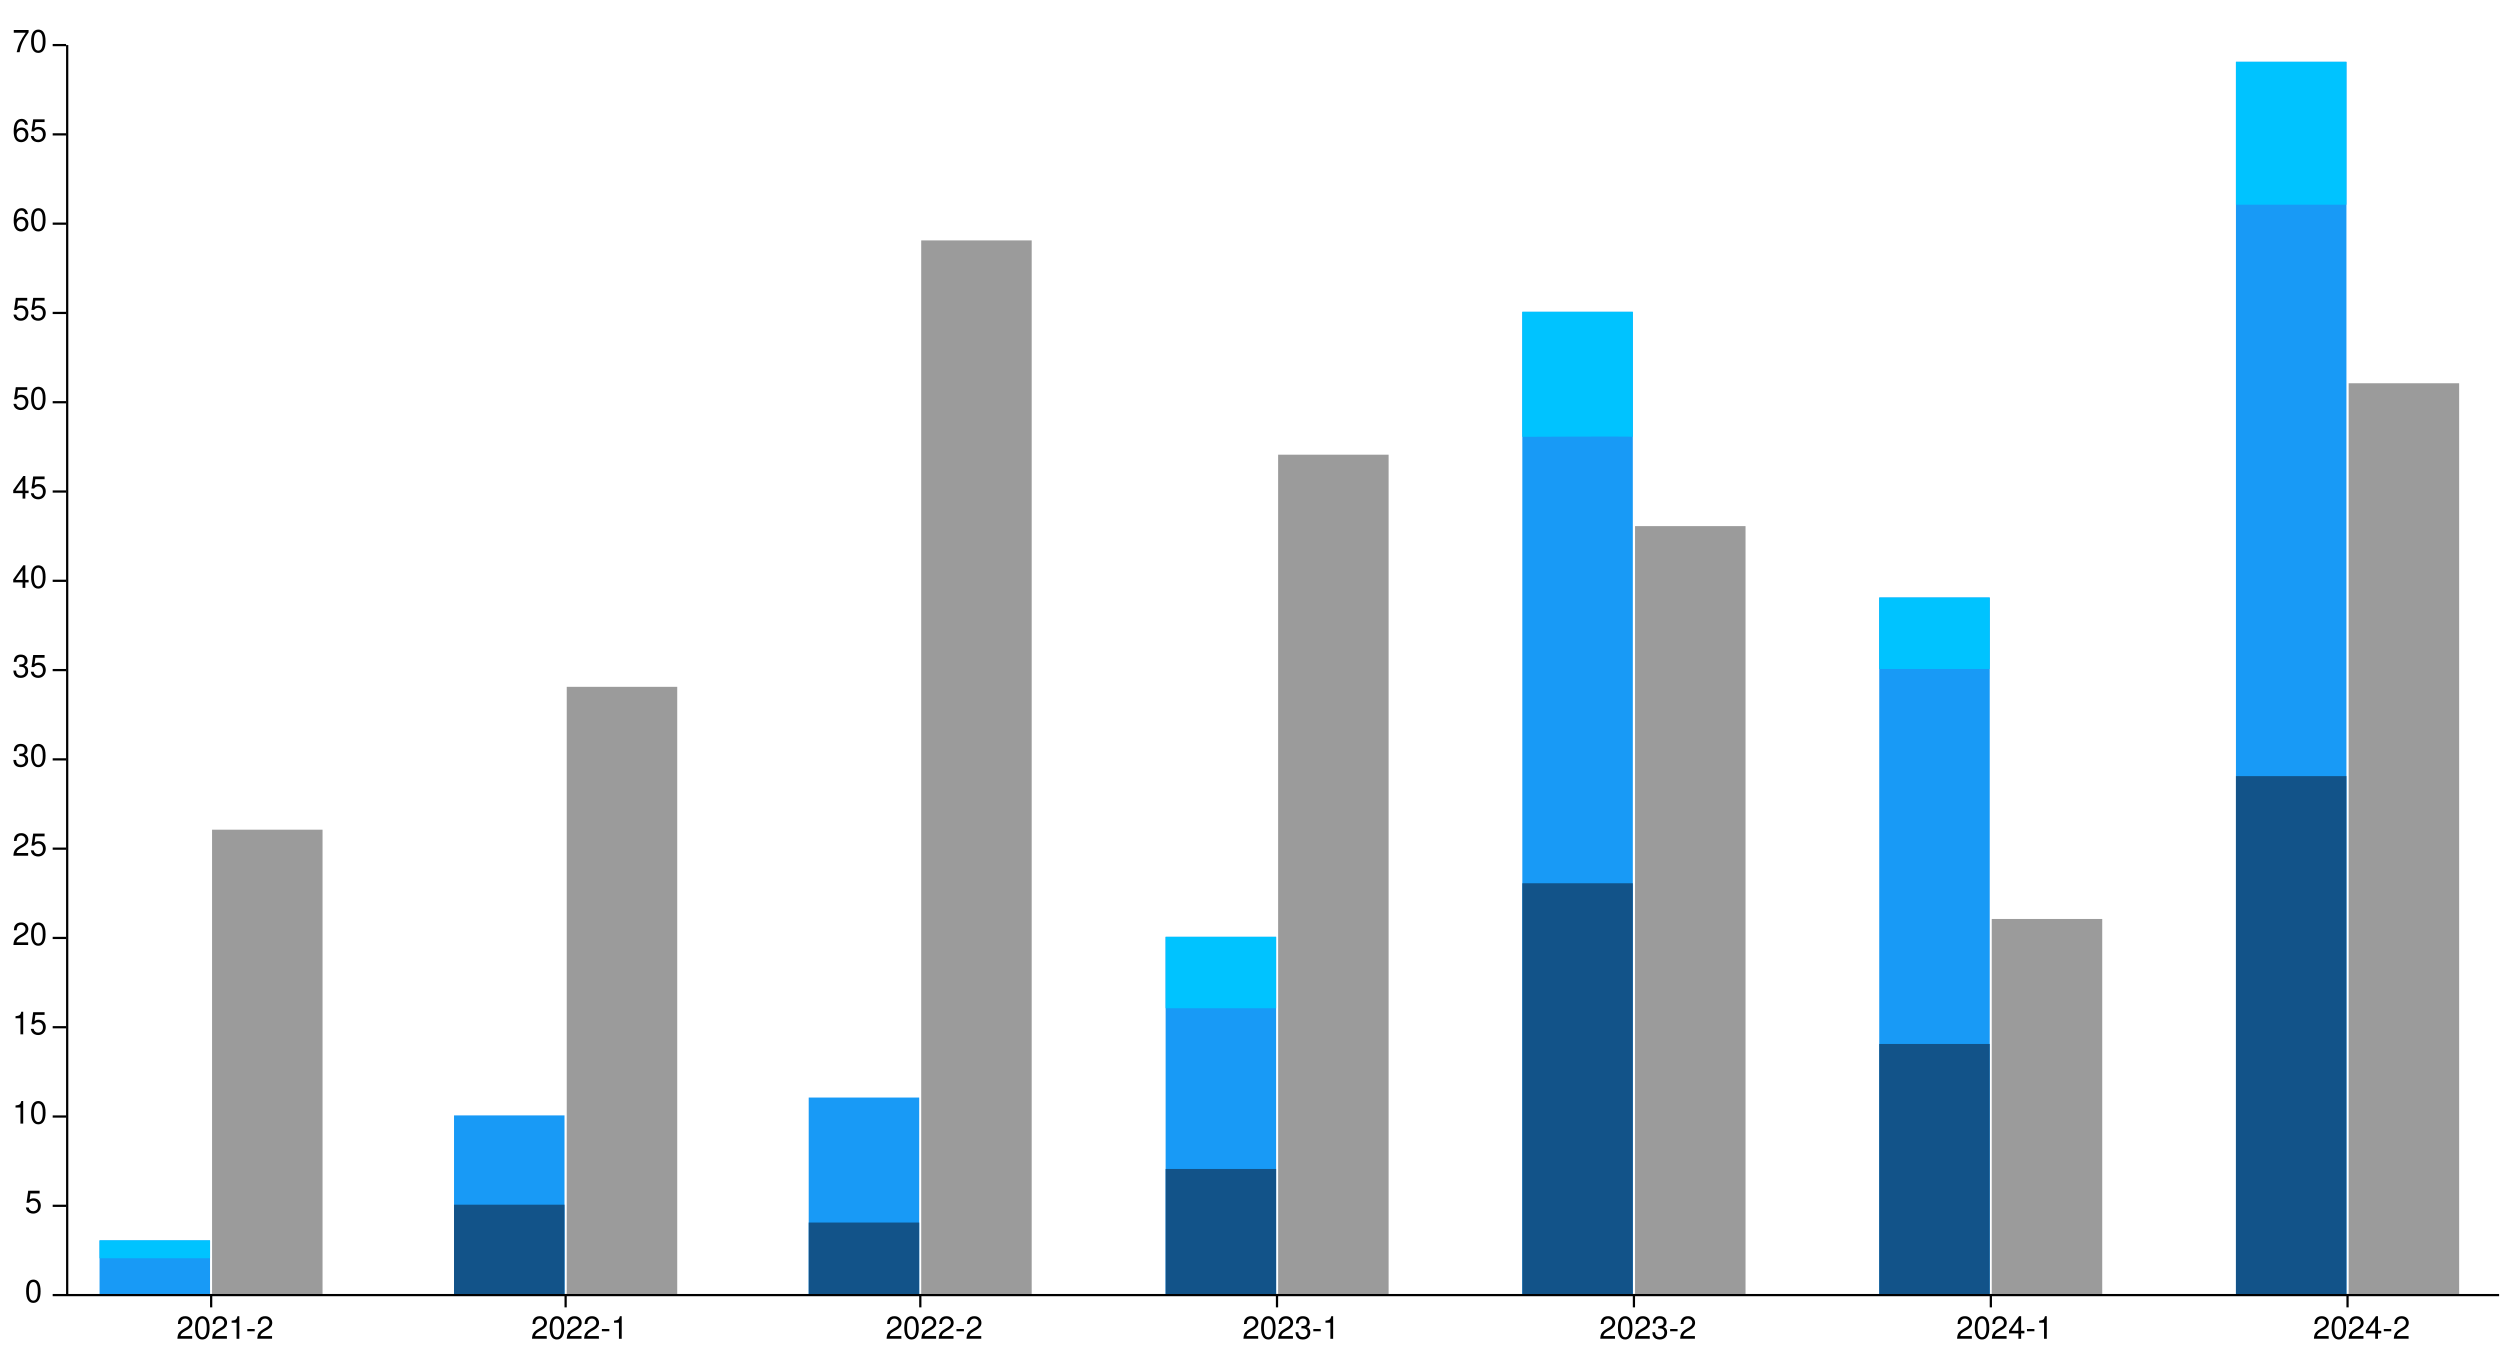
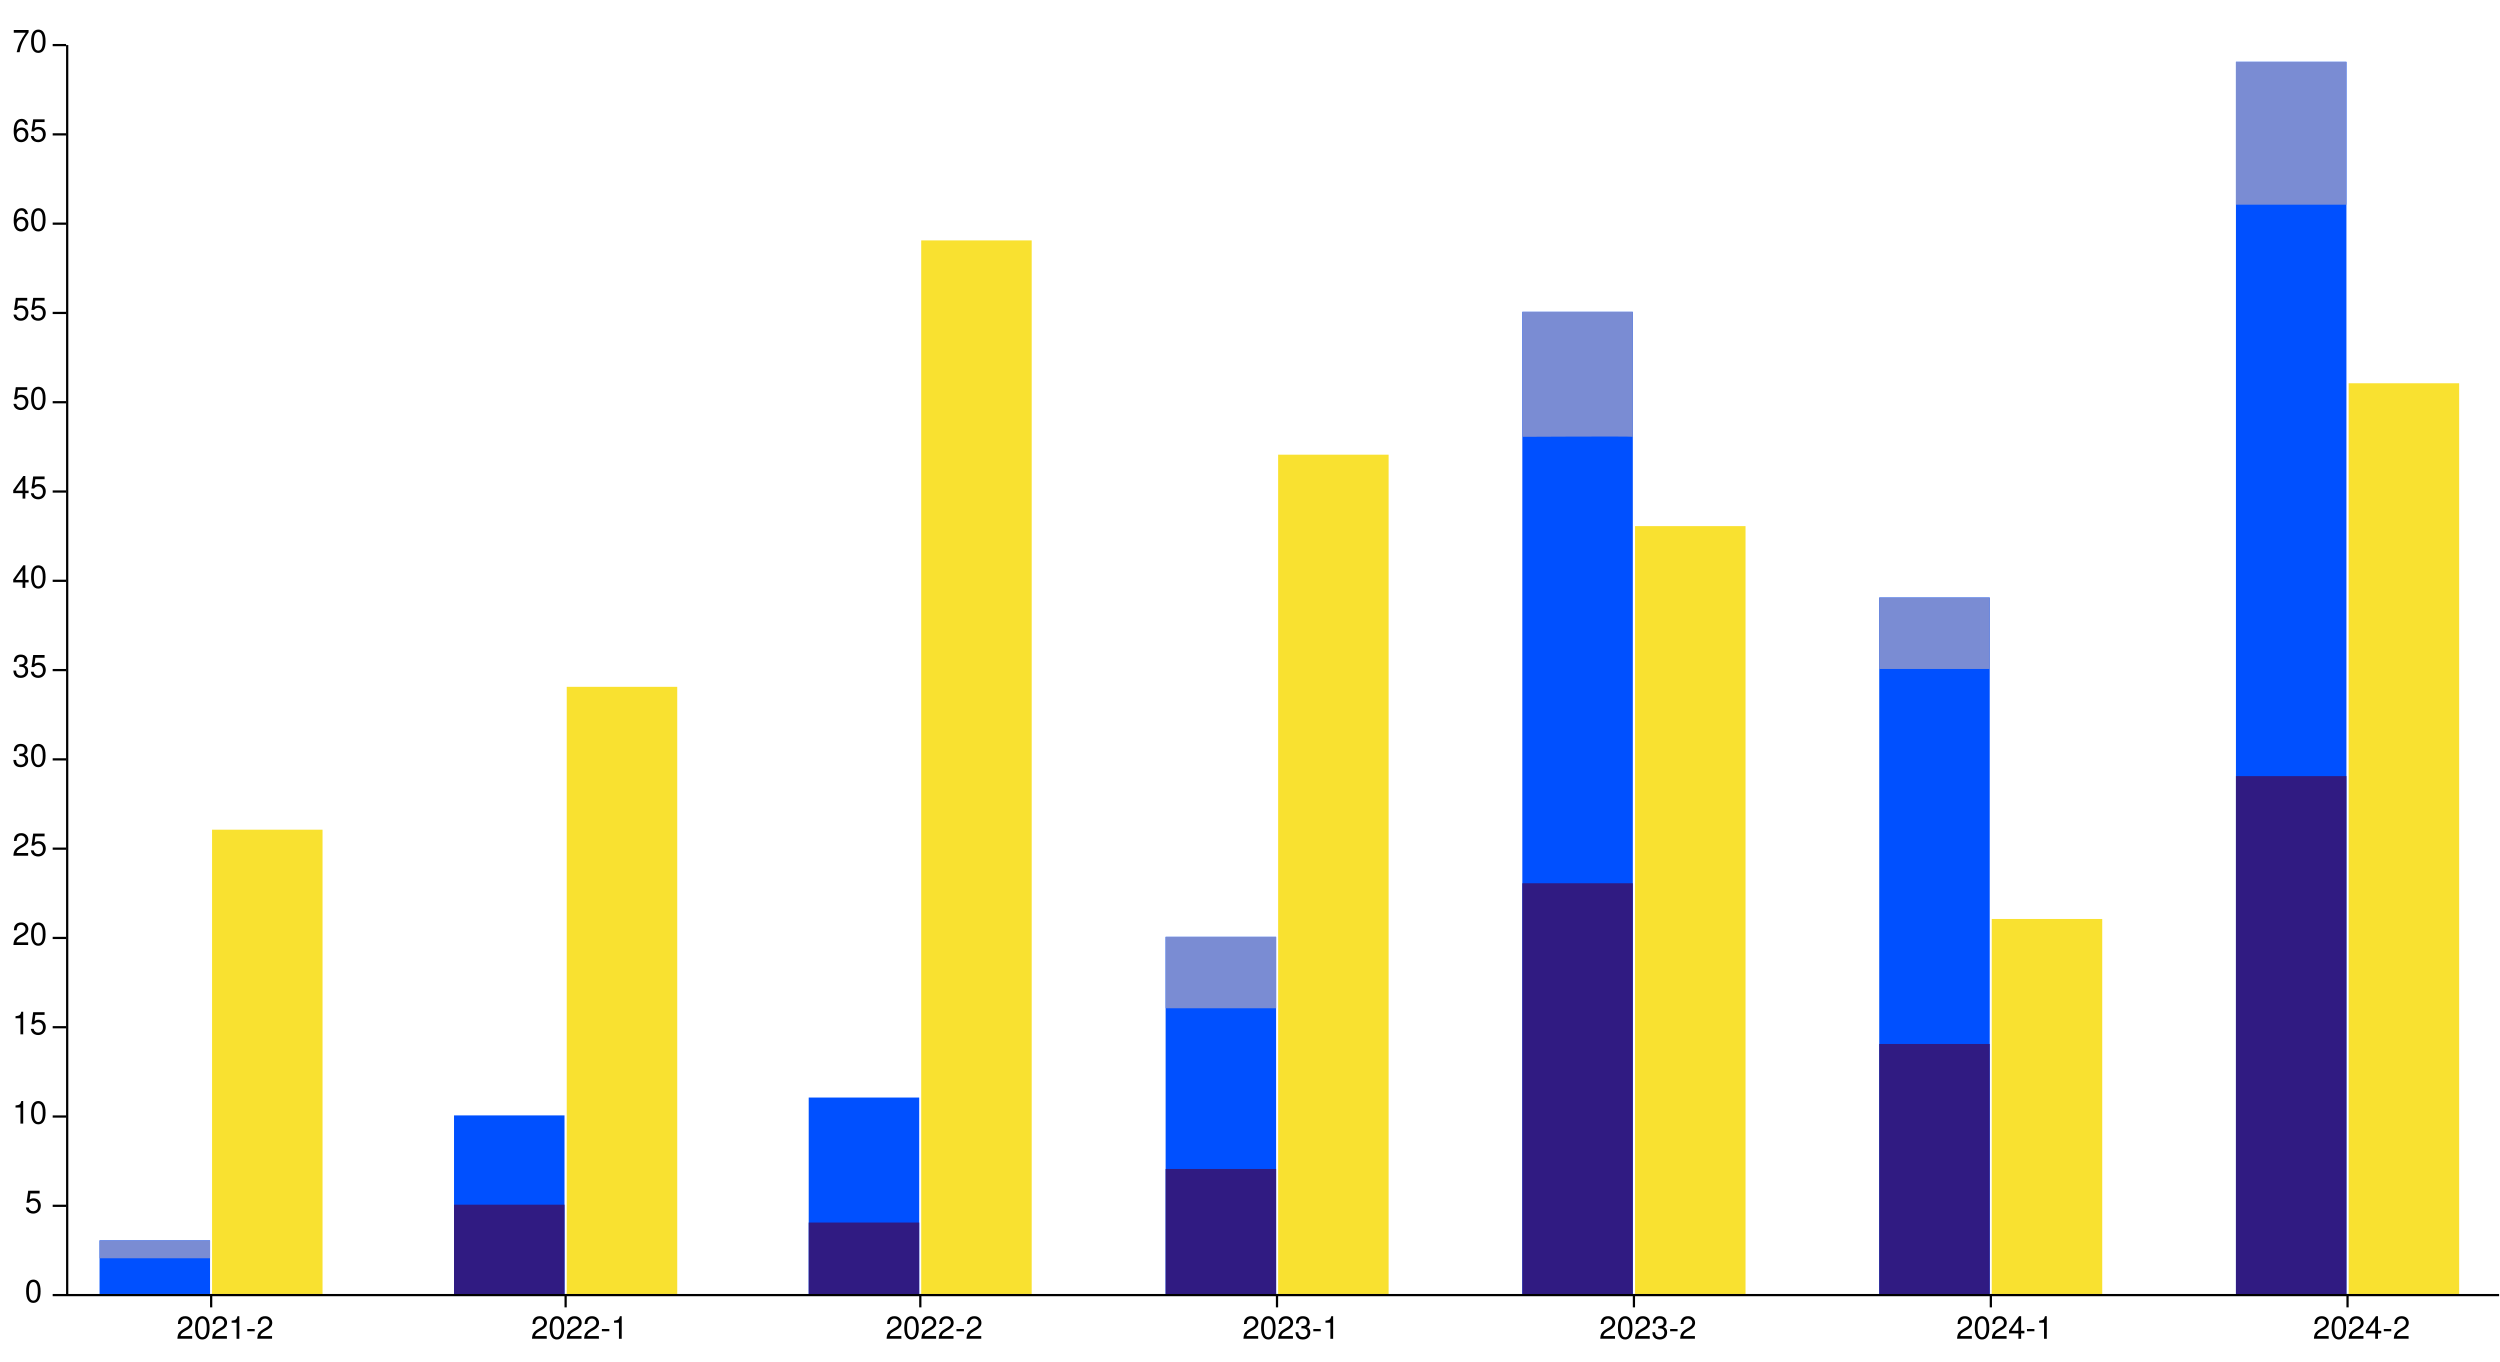
<svg xmlns="http://www.w3.org/2000/svg" version="1.2" viewBox="0 0 1120 610" width="1120" height="610">
  <style>
        g#viz {
            font-size: 14px;
            fill: #000000;
            font-family: Helvetica, Arial, sans-serif;
        }

        g#reprueban {
-             fill: #9b9b9b;
+             fill: #F9E130;
        }

        g#aprueban {
-             fill: #189af6;
+             fill: #0050FF;
        }

        g#industriales {
-             fill: #125389;
+             fill: #301B82;
        }

        g#sinmencion {
-             fill: #00c3ff;
+             fill: #7A8CD3;
        }

        .rayita {
            fill: none;
            stroke: #000000;
        }
    </style>
  <g id="viz">
    <g id="reprueban">
      <path d="m95 371.7h49.5v208h-49.5z" />
      <path d="m253.9 307.7h49.5v272h-49.5z" />
      <path d="m412.7 107.7h49.5v472h-49.5z" />
      <path d="m572.6 203.7h49.5v376h-49.5z" />
      <path d="m732.5 235.7h49.5v344h-49.5z" />
      <path d="m892.3 411.7h49.5v168h-49.5z" />
      <path d="m1052.2 171.7h49.5v408h-49.5z" />
    </g>
    <g id="aprueban">
      <path d="m44.6 555.7h49.5v24h-49.5z" />
      <path d="m1001.7 27.7h49.5v552h-49.5c0 0 0-552 0-552z" />
      <path d="m841.9 267.7h49.5v312h-49.5z" />
      <path d="m522.2 419.7h49.5v160h-49.5z" />
      <path d="m203.4 499.7h49.5v80h-49.5z" />
      <path d="m362.3 491.7h49.5v88h-49.5z" />
      <path d="m682 139.7h49.5v440h-49.5z" />
    </g>
    <g id="industriales">
      <path d="m203.4 539.7h49.5v40h-49.5z" />
      <path d="m362.3 547.7h49.5v32h-49.5z" />
      <path d="m522.2 523.7h49.5v56h-49.5z" />
      <path d="m682 395.7h49.5v184h-49.5z" />
      <path d="m841.9 467.7h49.5v112h-49.5z" />
      <path d="m1001.7 347.7h49.5v232h-49.5z" />
    </g>
    <g id="sinmencion">
      <path d="m44.6 555.7h49.5v8h-49.5z" />
      <path d="m522.2 419.7h49.5v32h-49.5z" />
      <path d="m682 139.7h49.5v56c0-0.3-49.5 0-49.5 0z" />
      <path d="m841.9 267.7h49.5v32h-49.5z" />
      <path d="m1001.7 27.7h49.5v64h-49.5z" />
    </g>
    <g id="xAxis">
      <g>
        <path class="rayita" d="m94.6 579.7v6" />
        <text style="transform: matrix(1, 0, 0, 1, 79.006, 599.776);">2021-2</text>
      </g>
      <g>
        <path class="rayita" d="m253.4 579.7v6" />
        <text style="transform: matrix(1, 0, 0, 1, 237.867, 599.776);">2022-1</text>
      </g>
      <g>
        <path class="rayita" d="m412.3 579.7v6" />
        <text style="transform: matrix(1, 0, 0, 1, 396.727, 599.776);">2022-2</text>
      </g>
      <g>
        <path class="rayita" d="m572.1 579.7v6" />
        <text style="transform: matrix(1, 0, 0, 1, 556.587, 599.776);">2023-1</text>
      </g>
      <g>
        <path class="rayita" d="m732 579.7v6" />
        <text style="transform: matrix(1, 0, 0, 1, 716.447, 599.776);">2023-2</text>
      </g>
      <g>
        <path class="rayita" d="m891.9 579.7v6" />
        <text style="transform: matrix(1, 0, 0, 1, 876.307, 599.776);">2024-1</text>
      </g>
      <g>
        <path class="rayita" d="m1051.7 579.7v6" />
        <text style="transform: matrix(1, 0, 0, 1, 1036.168, 599.776);">2024-2</text>
      </g>
    </g>
    <g id="yAxis">
      <path class="rayita" d="m30.1 580.2v-560" />
      <g>
        <path class="rayita" d="m1119.6 580.2h-1096" />
        <text style="transform: matrix(1, 0, 0, 1, 11.094, 583.376);">0</text>
      </g>
      <g>
        <path class="rayita" d="m29.6 540.2h-6" />
        <text style="transform: matrix(1, 0, 0, 1, 11.094, 543.376);">5</text>
      </g>
      <g>
        <path class="rayita" d="m29.6 500.2h-6" />
        <text style="transform: matrix(1, 0, 0, 1, 5.533, 503.376);">10</text>
      </g>
      <g>
        <path class="rayita" d="m29.6 460.2h-6" />
        <text style="transform: matrix(1, 0, 0, 1, 5.533, 463.376);">15</text>
      </g>
      <g>
        <path class="rayita" d="m29.6 420.2h-6" />
        <text style="transform: matrix(1, 0, 0, 1, 5.533, 423.376);">20</text>
      </g>
      <g>
        <path class="rayita" d="m29.6 380.2h-6" />
        <text style="transform: matrix(1, 0, 0, 1, 5.533, 383.376);">25</text>
      </g>
      <g>
        <path class="rayita" d="m29.6 340.2h-6" />
        <text style="transform: matrix(1, 0, 0, 1, 5.533, 343.376);">30</text>
      </g>
      <g>
        <path class="rayita" d="m29.6 300.2h-6" />
        <text style="transform: matrix(1, 0, 0, 1, 5.533, 303.376);">35</text>
      </g>
      <g>
        <path class="rayita" d="m29.6 260.2h-6" />
        <text style="transform: matrix(1, 0, 0, 1, 5.533, 263.376);">40</text>
      </g>
      <g>
        <path class="rayita" d="m29.6 220.2h-6" />
        <text style="transform: matrix(1, 0, 0, 1, 5.533, 223.376);">45</text>
      </g>
      <g>
        <path class="rayita" d="m29.6 180.2h-6" />
        <text style="transform: matrix(1, 0, 0, 1, 5.533, 183.376);">50</text>
      </g>
      <g>
        <path class="rayita" d="m29.6 140.2h-6" />
        <text style="transform: matrix(1, 0, 0, 1, 5.533, 143.376);">55</text>
      </g>
      <g>
        <path class="rayita" d="m29.6 100.2h-6" />
        <text style="transform: matrix(1, 0, 0, 1, 5.533, 103.376);">60</text>
      </g>
      <g>
        <path class="rayita" d="m29.6 60.2h-6" />
        <text style="transform: matrix(1, 0, 0, 1, 5.533, 63.376);">65</text>
      </g>
      <g>
        <path class="rayita" d="m29.6 20.2h-6" />
        <text style="transform: matrix(1, 0, 0, 1, 5.533, 23.376);">70</text>
      </g>
    </g>
  </g>
</svg>
